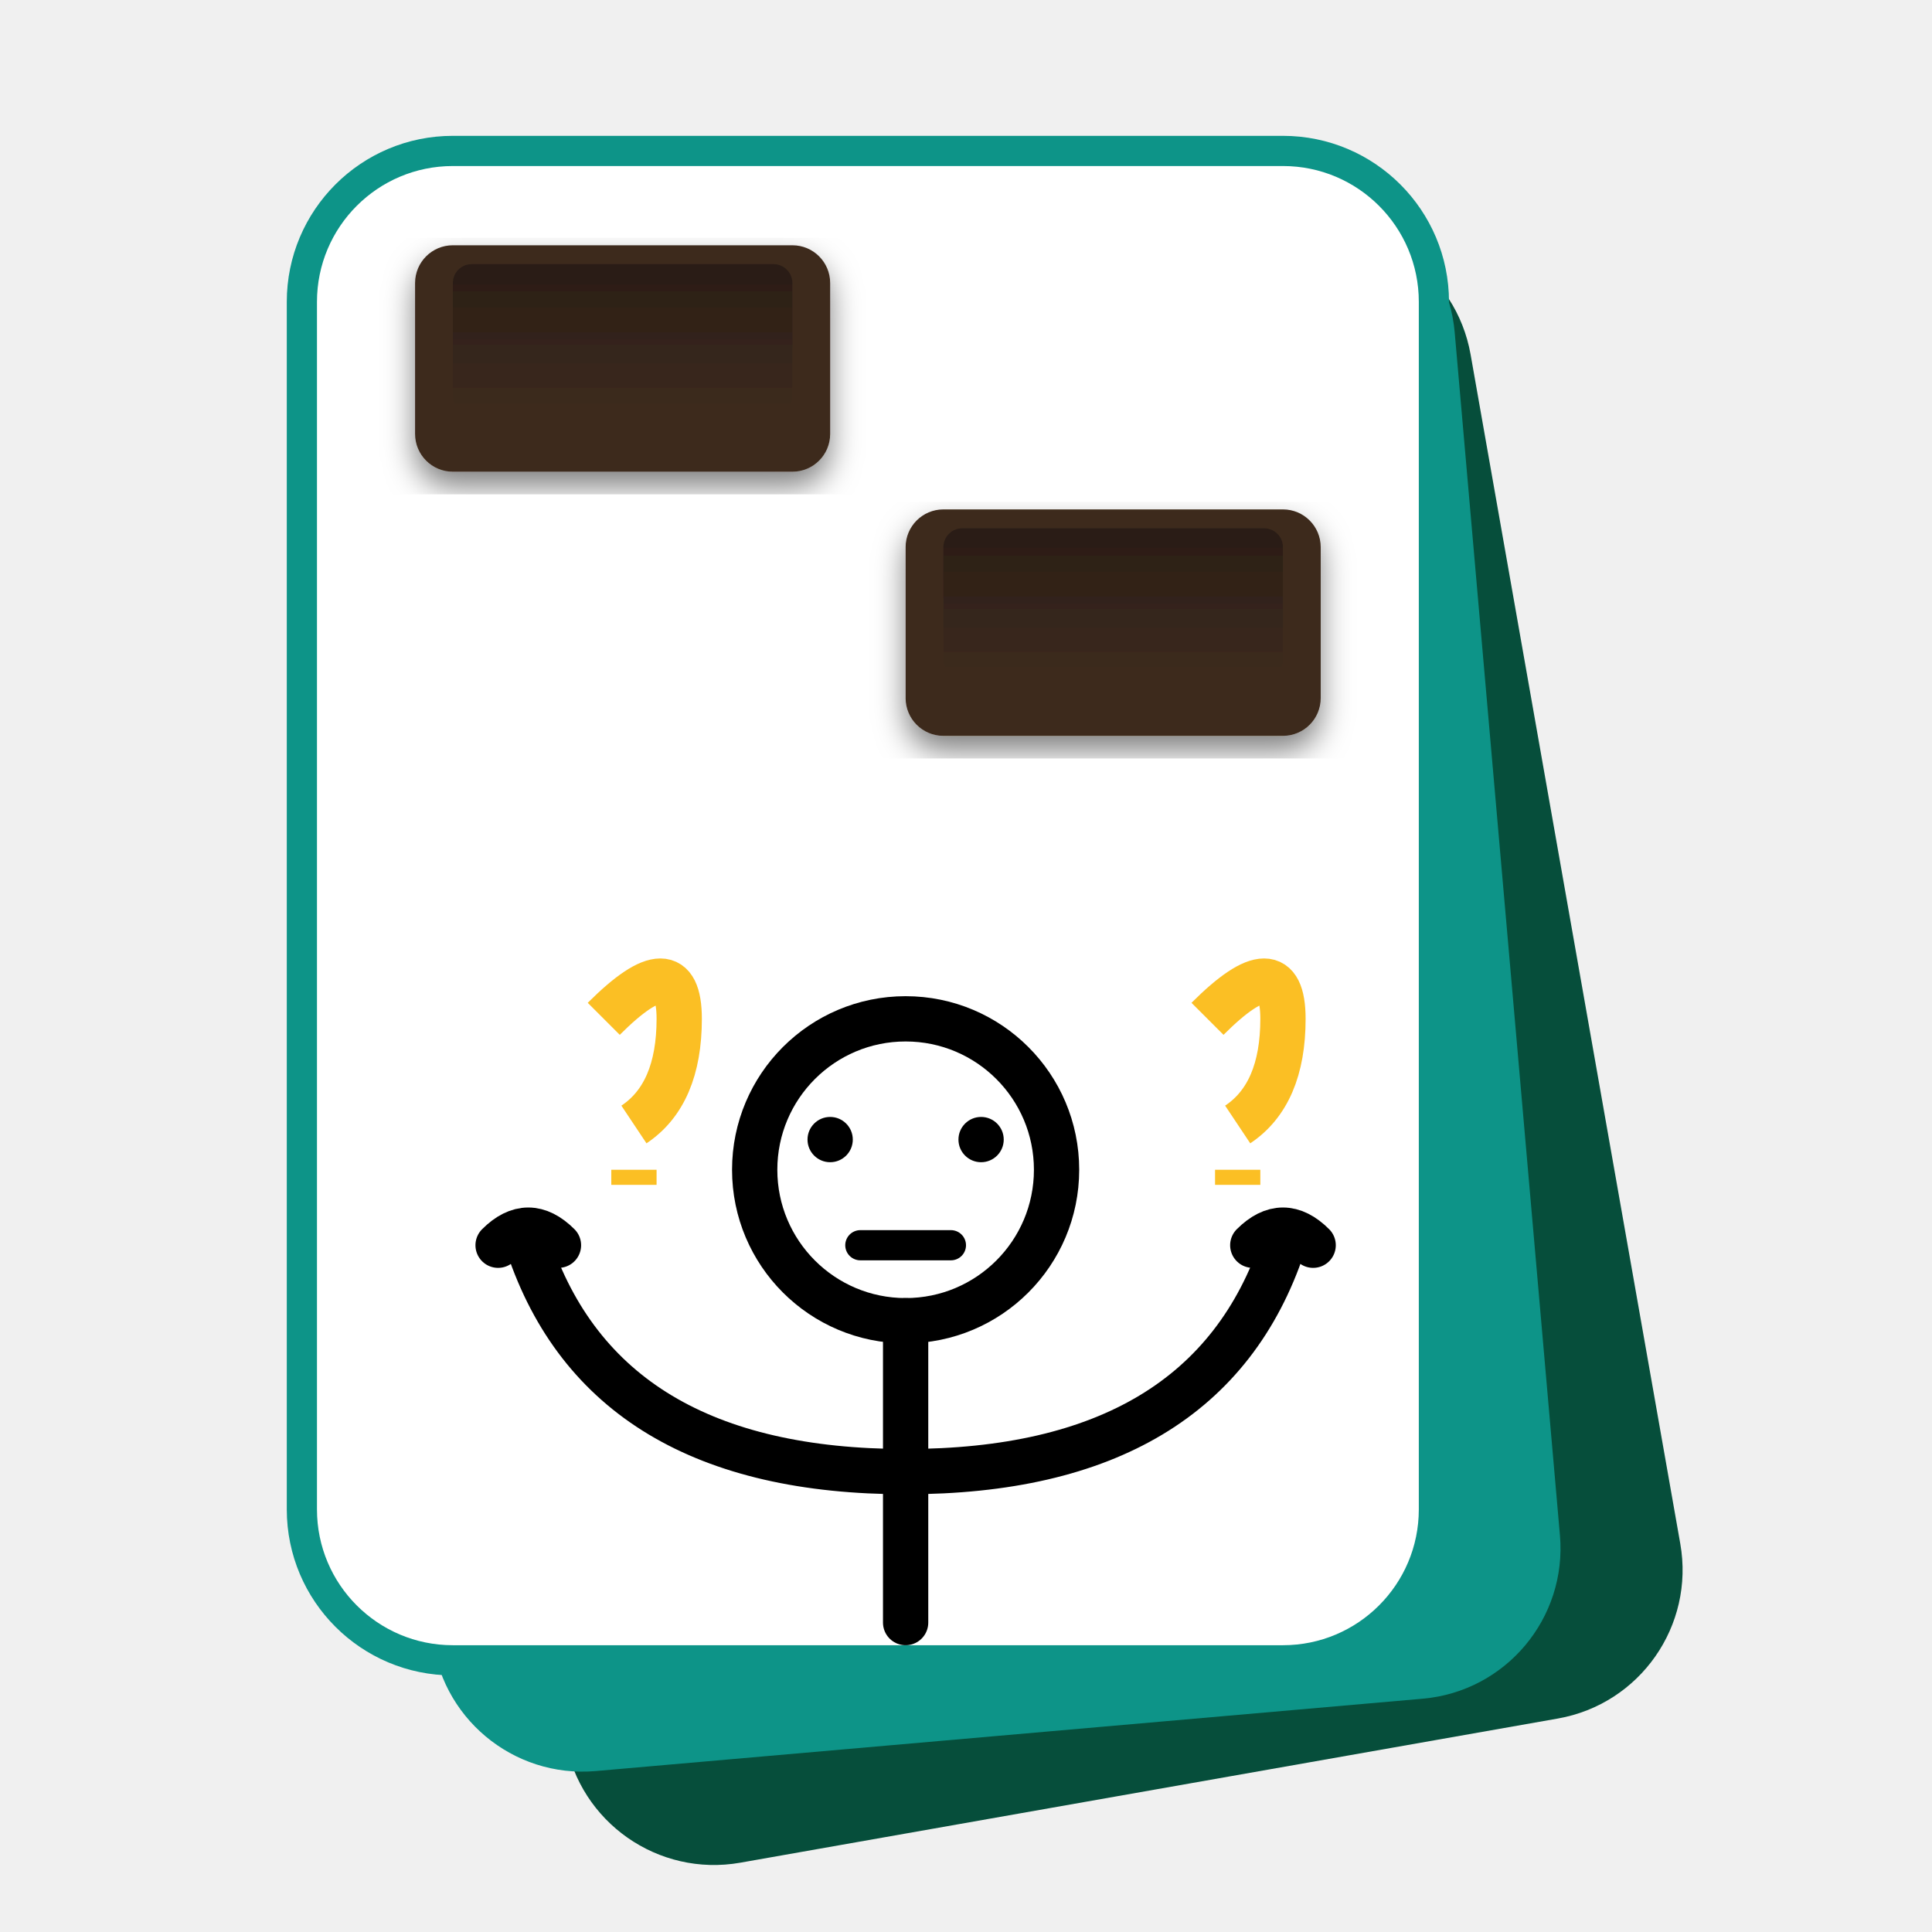
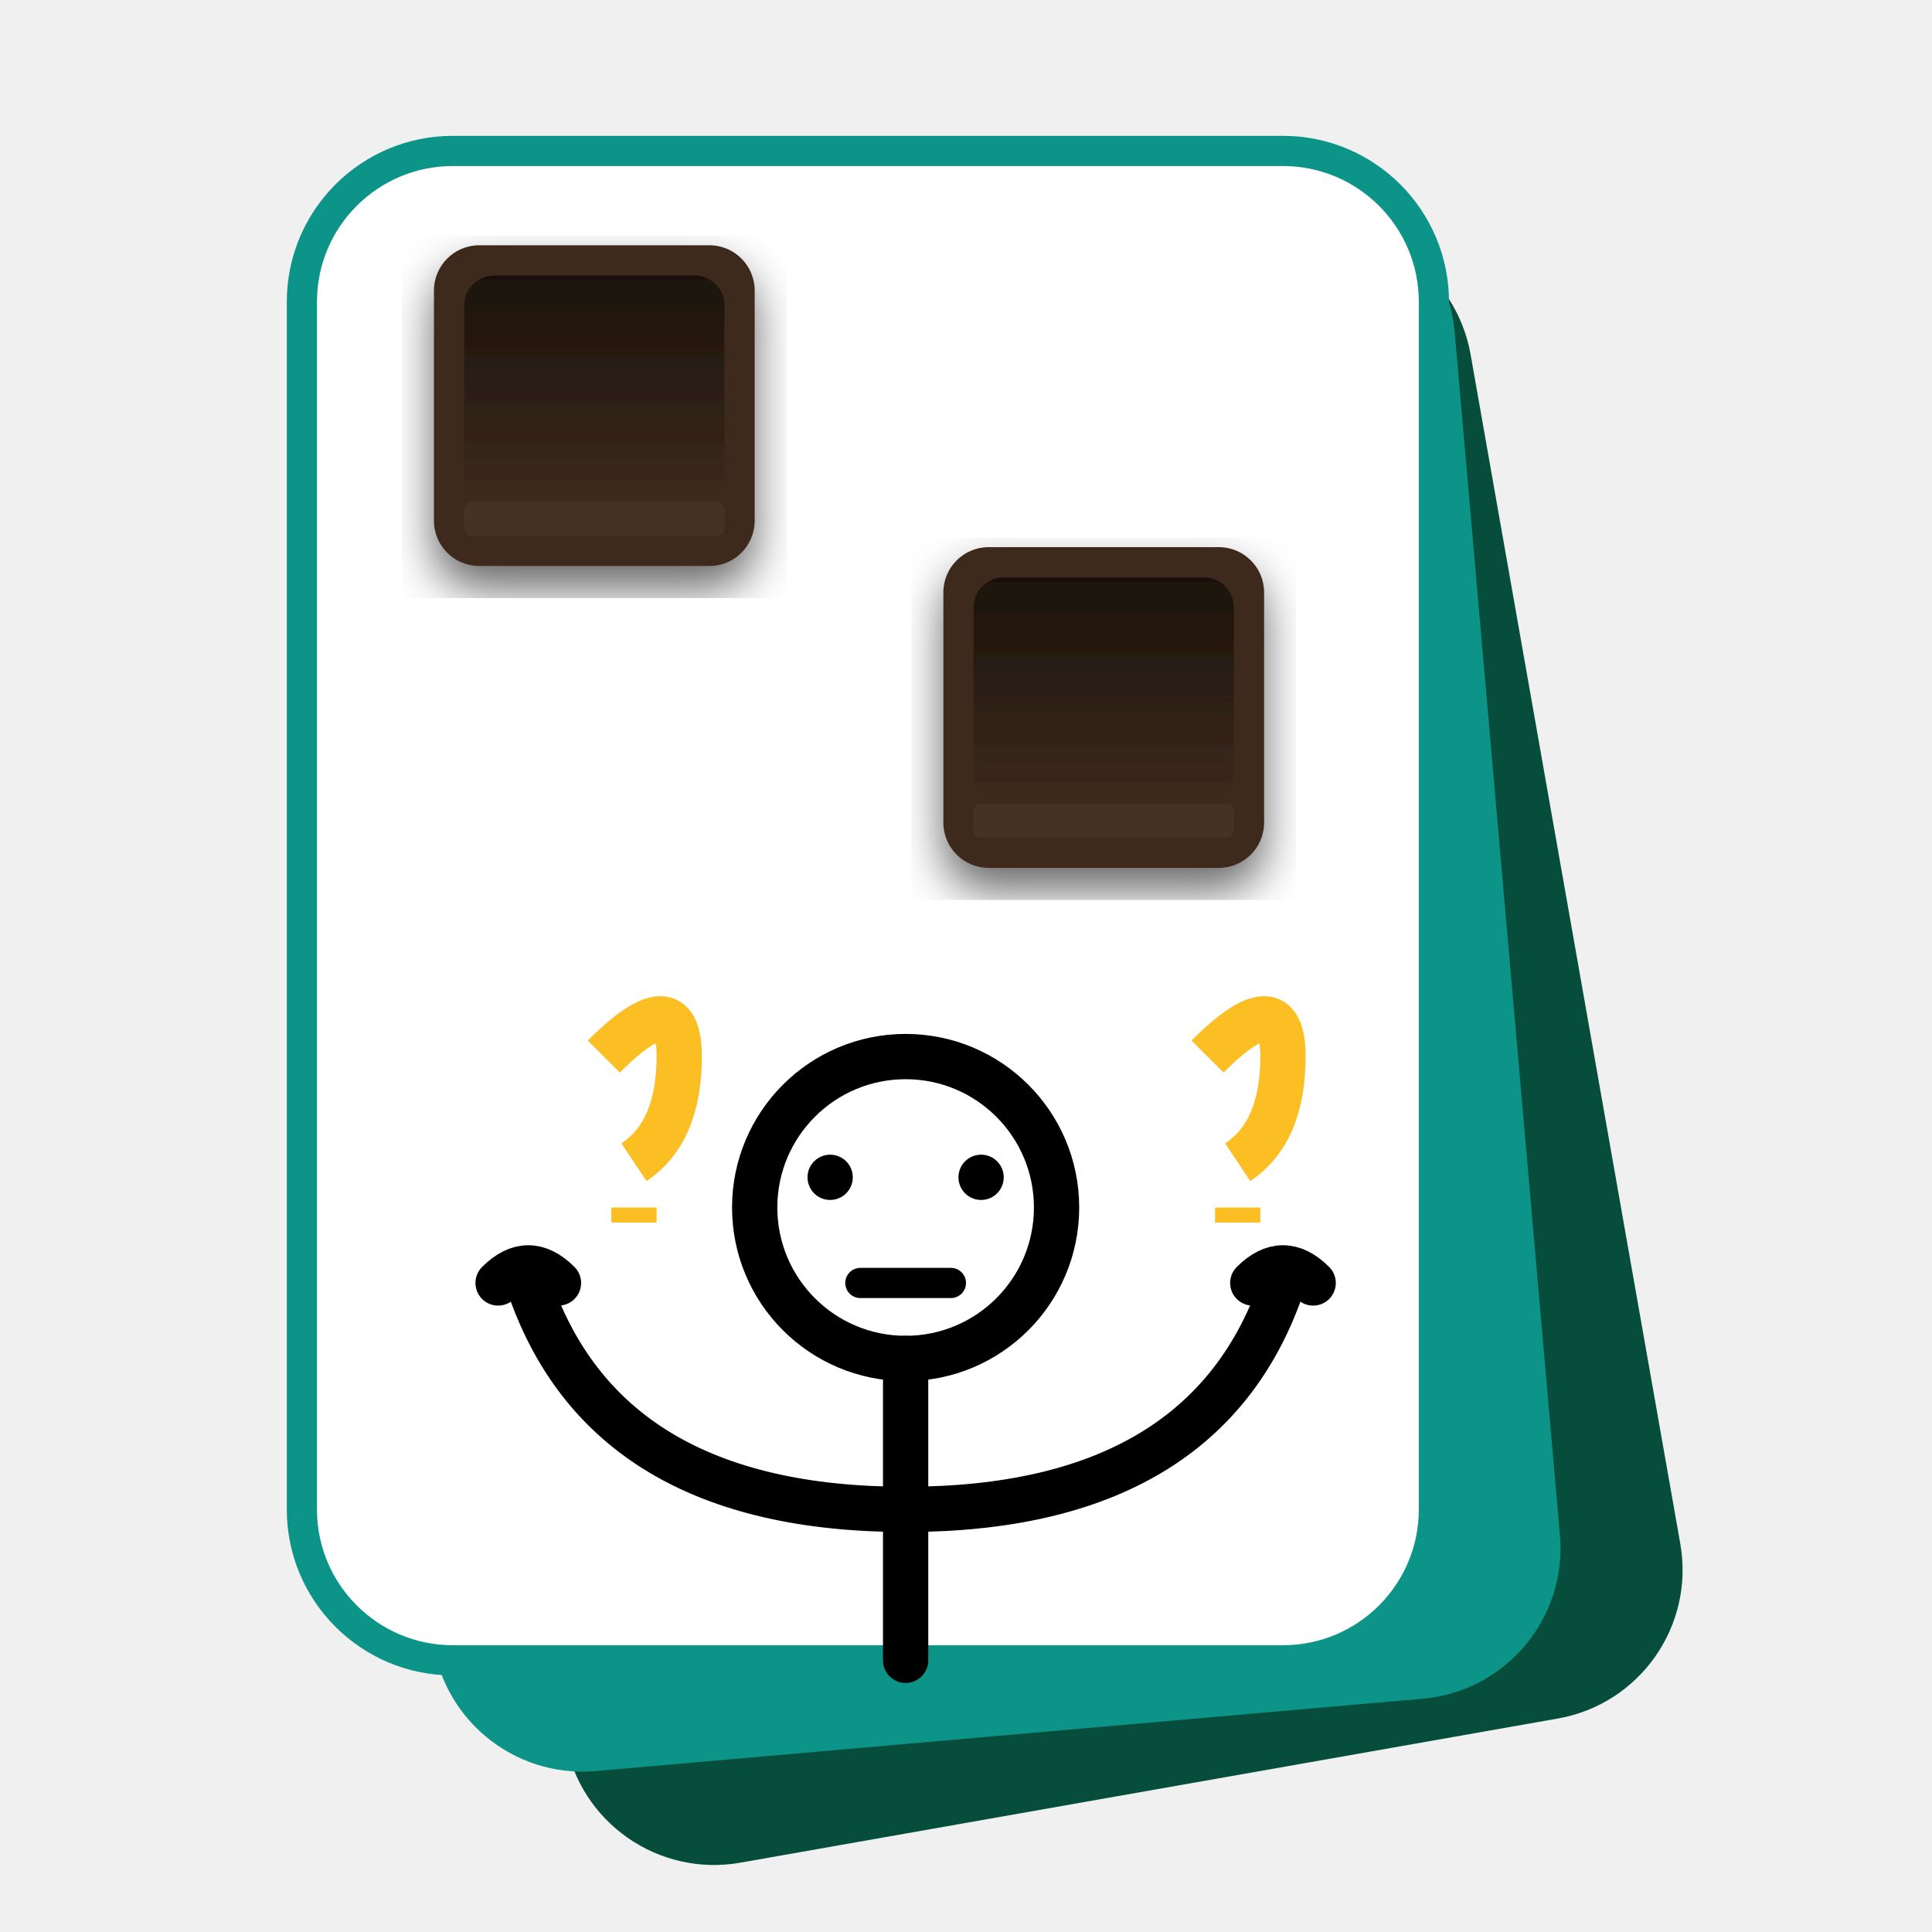
<svg xmlns="http://www.w3.org/2000/svg" width="512" height="512" viewBox="0 0 512 512">
  <defs>
    <linearGradient id="boxInside" x1="0%" y1="0%" x2="0%" y2="100%">
-       <stop offset="0%" style="stop-color:#2a1d15;stop-opacity:1" />
+       <stop offset="0%" style="stop-color:#1a110a;stop-opacity:1" />
      <stop offset="100%" style="stop-color:#3d2b1f;stop-opacity:1" />
    </linearGradient>
    <filter id="boxDepth">
-       <feDropShadow dx="0" dy="4" stdDeviation="4" flood-opacity="0.5" />
+       <feDropShadow dx="0" dy="6" stdDeviation="6" flood-opacity="0.6" />
    </filter>
  </defs>
  <rect x="120" y="80" width="300" height="400" rx="40" fill="#064e3b" transform="rotate(-10, 256, 280)" />
  <rect x="100" y="60" width="300" height="400" rx="40" fill="#0d9488" transform="rotate(-5, 256, 260)" />
  <rect x="80" y="40" width="300" height="400" rx="40" fill="#ffffff" stroke="#0d9488" stroke-width="8" />
  <g transform="translate(100, 60)">
    <g filter="url(#boxDepth)">
-       <rect x="10" y="5" width="110" height="60" rx="10" fill="#3d2b1f" />
-       <rect x="20" y="10" width="90" height="40" rx="5" fill="url(#boxInside)" />
+       <rect x="15" y="5" width="85" height="85" rx="12" fill="#3d2b1f" />
+       <rect x="23" y="13" width="69" height="60" rx="8" fill="url(#boxInside)" />
+       <rect x="23" y="73" width="69" height="9" rx="2" fill="#4d3627" opacity="0.5" />
    </g>
-     <g transform="translate(140, 70)" filter="url(#boxDepth)">
-       <rect x="0" y="5" width="110" height="60" rx="10" fill="#3d2b1f" />
-       <rect x="10" y="10" width="90" height="40" rx="5" fill="url(#boxInside)" />
+     <g transform="translate(150, 80)" filter="url(#boxDepth)">
+       <rect x="0" y="5" width="85" height="85" rx="12" fill="#3d2b1f" />
+       <rect x="8" y="13" width="69" height="60" rx="8" fill="url(#boxInside)" />
+       <rect x="8" y="73" width="69" height="9" rx="2" fill="#4d3627" opacity="0.5" />
    </g>
  </g>
-   <g transform="translate(40, 210) scale(4)">
+   <g transform="translate(40, 220) scale(4)">
    <line x1="50" y1="35" x2="50" y2="55" stroke="black" stroke-width="3" stroke-linecap="round" />
    <circle cx="50" cy="25" r="10" fill="none" stroke="black" stroke-width="3" />
    <path d="M50 45 Q30 45 25 30" fill="none" stroke="black" stroke-width="3" stroke-linecap="round" />
    <path d="M50 45 Q70 45 75 30" fill="none" stroke="black" stroke-width="3" stroke-linecap="round" />
    <path d="M23 30 Q25 28 27 30" fill="none" stroke="black" stroke-width="3" stroke-linecap="round" />
    <path d="M73 30 Q75 28 77 30" fill="none" stroke="black" stroke-width="3" stroke-linecap="round" />
    <circle cx="45" cy="23" r="1.5" fill="black" />
    <circle cx="55" cy="23" r="1.5" fill="black" />
    <line x1="47" y1="30" x2="53" y2="30" stroke="black" stroke-width="2" stroke-linecap="round" />
    <path d="M30 15 Q35 10 35 15 Q35 20 32 22 M32 25 L32 26" stroke="#fbbf24" stroke-width="3" fill="none" />
    <path d="M70 15 Q75 10 75 15 Q75 20 72 22 M72 25 L72 26" stroke="#fbbf24" stroke-width="3" fill="none" />
  </g>
</svg>
